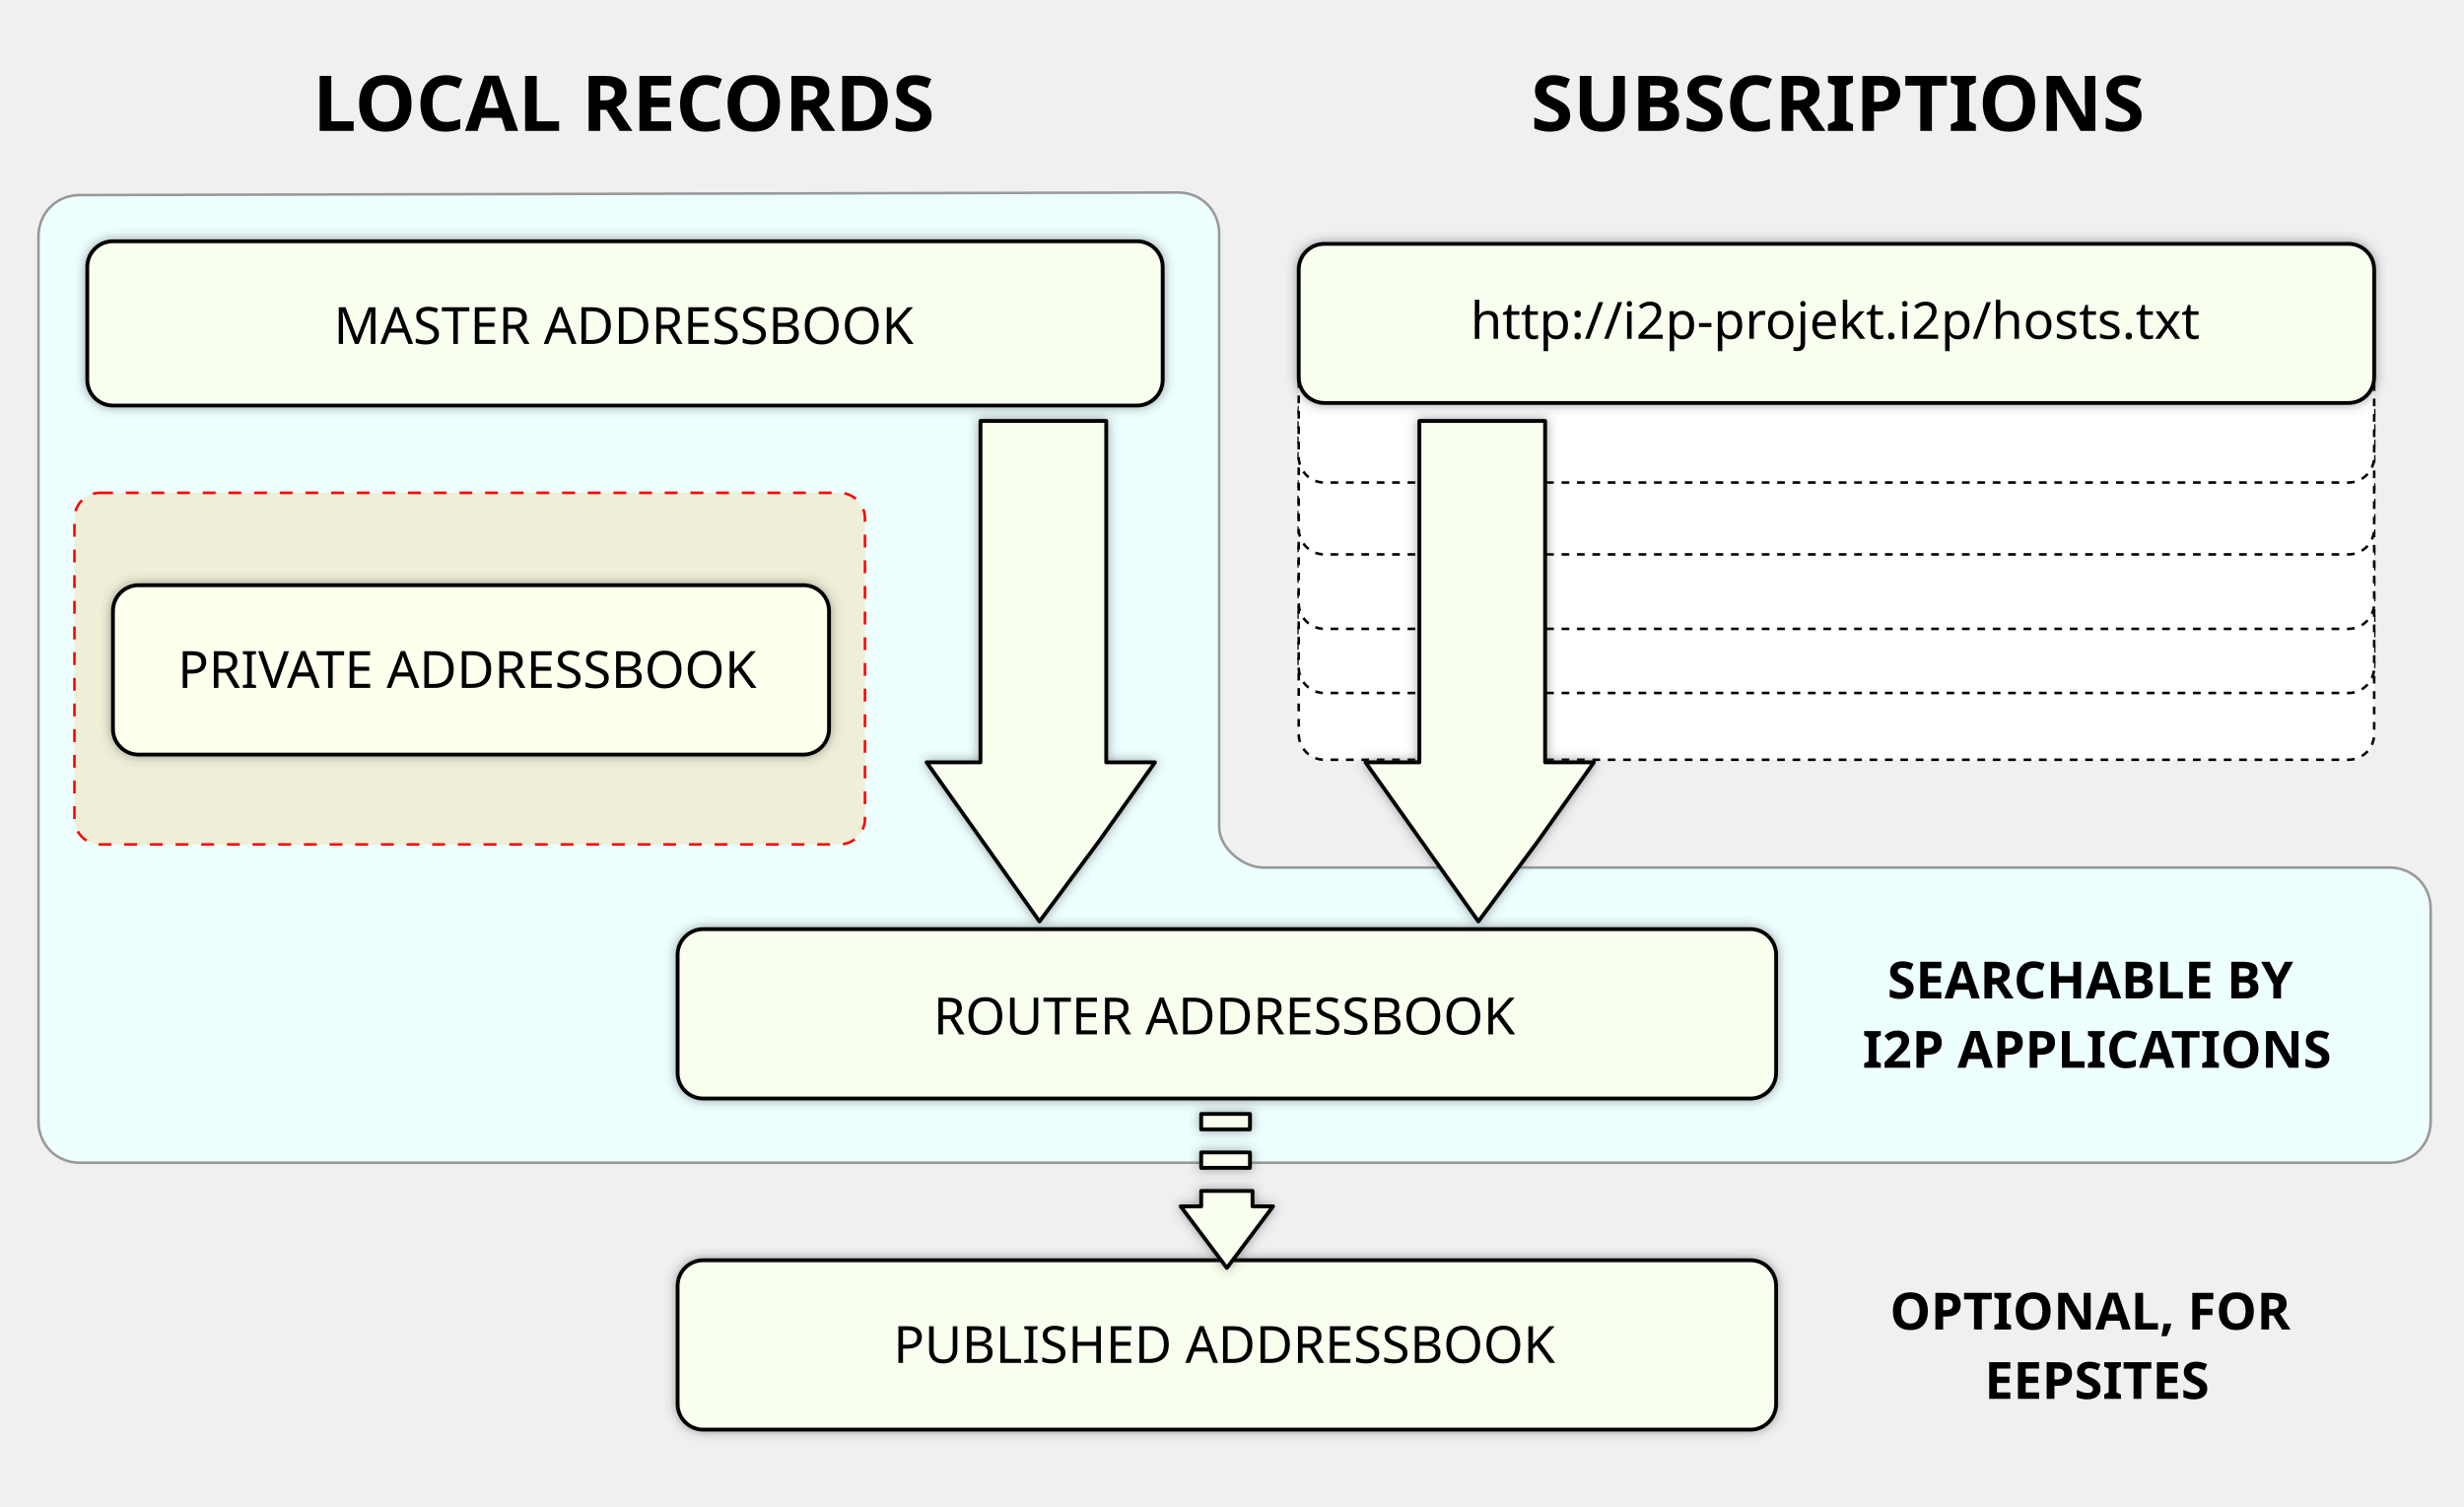
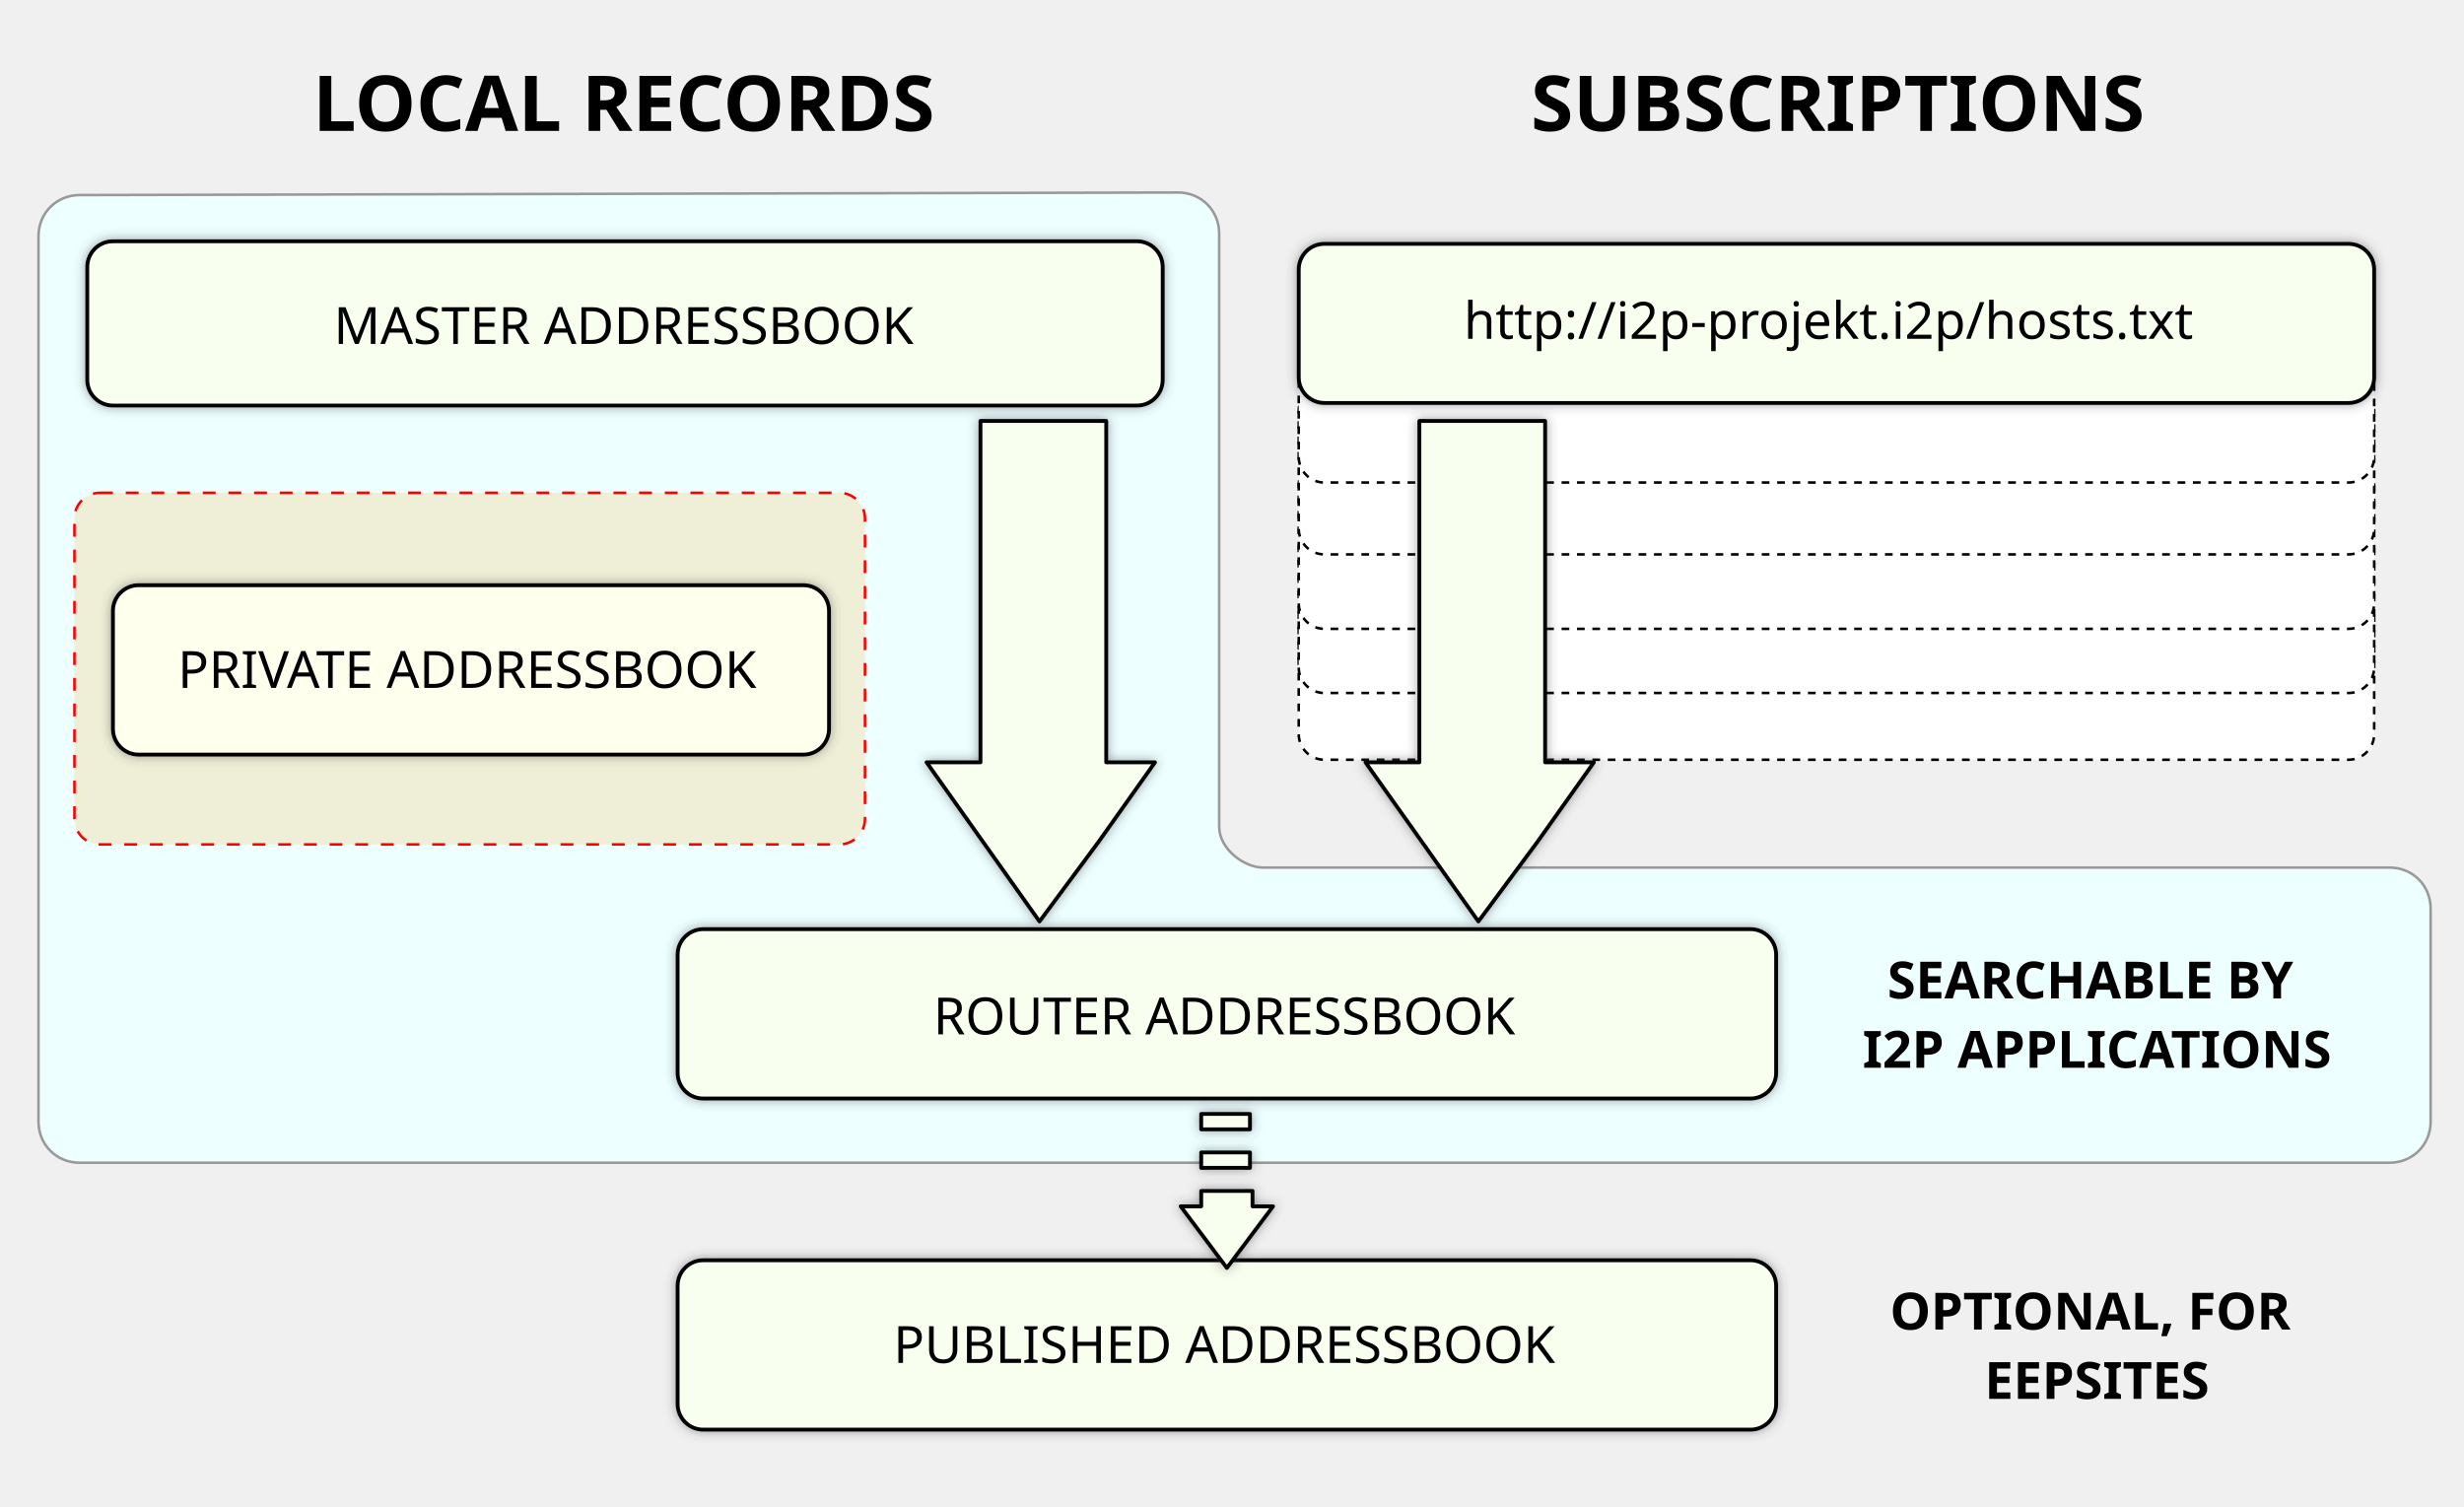
<svg xmlns="http://www.w3.org/2000/svg" xmlns:xlink="http://www.w3.org/1999/xlink" viewBox="0 0 960 587">
  <style>
-     .a, .subs { fill: #fff; stroke-linejoin: round; stroke-width: 1.5; stroke: #000; } .b, .c, .d, .e, .f, .g { font-family: "Droid Sans", "Noto Sans", Ubuntu, "Segoe UI", "Lucida Grande", "Bitstream Vera Sans", Verdana, sans-serif; font-feature-settings: normal; font-variant-caps: normal; font-variant-ligatures: normal; font-variant-numeric: normal; text-align: center; text-anchor: middle; } .b, .c, .f, .g { font-size: 20px; } .d, .e { font-size: 30px; } .d, .f { font-weight: bold; } #space { fill: #edffff; stroke-linejoin: round; stroke-width: 1; stroke: #999; } text.tooltip:hover { fill: #090; } path.tooltip, rect.tooltip { fill: #F9FFEF; } .book:hover rect, .subscriptions:hover rect { fill: url(#hover); } .private:hover { fill: url(#hover2); } .pbook:hover rect { fill: url(#hover2); } path.tooltip:hover { fill: url(#arrow); } .private { fill: #ffffee; } .privatezone { stroke: #f00; fill: #efefd7; stroke-dasharray: 5,5; stroke-width: 1; stroke-linejoin: round; } .subs { stroke-dasharray: 3,3; stroke-width: 1; } a:hover text { cursor: pointer; fill: #f60; } a:active text { fill: #d30; } .a { filter: drop-shadow(0 0 2px rgba(64,64,64,0.5)); } .book rect:active, .pbook rect:active { filter: none; } a { outline: none; }
+     .a, .subs { fill: #fff; stroke-linejoin: round; stroke-width: 1.5; stroke: #000; } .b, .c, .d, .e, .f, .g { font-family: "Droid Sans", "Noto Sans", Ubuntu, "Segoe UI", "Lucida Grande", "Bitstream Vera Sans", Verdana, sans-serif; font-feature-settings: normal; font-variant-caps: normal; font-variant-ligatures: normal; font-variant-numeric: normal; text-align: center; text-anchor: middle; } .b, .c, .f, .g { font-size: 20px; } .d, .e { font-size: 30px; } .d, .f { font-weight: bold; } #space { fill: #edffff; stroke-linejoin: round; stroke-width: 1; stroke: #999; } text.tooltip:hover { fill: #090; } path.tooltip, rect.tooltip { fill: #F9FFEF; } .book:hover rect, .subscriptions:hover rect { fill: url(#hover); } .private:hover { fill: url(#hover2); } .pbook:hover rect { fill: url(#hover2); } path.tooltip:hover { fill: url(#arrow); } .private { fill: #ffffee; } .privatezone { stroke: #f00; fill: #efefd7; stroke-dasharray: 5,5; stroke-width: 1; stroke-linejoin: round; } .subs { stroke-dasharray: 3,3; stroke-width: 1; } a:hover text { cursor: pointer; fill: #f60; } a:active text { fill: #d30; } .a { filter: drop-shadow(0 0 2px rgba(64,64,64,0.5)); } .book rect:active, .pbook rect:active, #sublist:active rect { filter: none; } a { outline: none; } .hideonhover:hover #hoverhide, .hideonhover:active #hoverhide { fill: none; } .hideonhover:hover #hovershow { fill: #f60; } .hideonhover:active #hovershow { fill: #d30; } #hovershow { fill: none; }
  </style>
  <defs>
    <linearGradient id="hover" x2="0" y2="1">
      <stop offset="50%" stop-color="#fff" />
      <stop offset="50%" stop-color="#cfc" />
    </linearGradient>
    <linearGradient id="hover2" x2="0" y2="1">
      <stop offset="50%" stop-color="#fff" />
      <stop offset="50%" stop-color="#ffa" />
    </linearGradient>
    <linearGradient id="arrow" x2="0" y2="1">
      <stop offset="10%" stop-color="#fff" />
      <stop offset="50%" stop-color="#cfc" />
      <stop offset="100%" stop-color="#efe" />
    </linearGradient>
  </defs>
  <path id="space" d="M31 76c-9 0-16 7-16 16v345c0 9 7 16 16 16h900c9 0 16-7 16-16v-83c0-9-7-16-16-16H492c-7 0-17-7-17-16V91c0-9-7-16-16-16z" />
  <rect class="privatezone" width="308" height="137" x="29" y="192" ry="10" />
  <a xlink:href="/susidns/addressbook?book=published" target="_parent" class="book">
    <rect class="a tooltip" width="428" height="66" x="264" y="491" ry="10">
    </rect>
    <text class="b" x="477" y="531">
      <tspan class="c" x="477" y="531">PUBLISHED ADDRESSBOOK</tspan>
    </text>
  </a>
  <path class="a tooltip" d="M468 418v7h19v-7zm0 16v6h19v-6zm0 15v6h19v-6zm0 15v6h-8l9 12 9 12 9-12 9-12h-8v-6z">
    </path>
  <a xlink:href="/susidns/addressbook?book=router" target="_parent" class="book">
    <rect class="a tooltip" width="428" height="66" x="264" y="362" ry="10">
    </rect>
    <text class="b" x="477" y="403">
      <tspan class="c" x="477" y="403">ROUTER ADDRESSBOOK</tspan>
    </text>
  </a>
  <a xlink:href="/susidns/addressbook?book=private" target="_parent" class="pbook">
    <rect class="a private" width="279" height="66" x="44" y="228" ry="10">
    </rect>
    <text class="b" x="182" y="268">
      <tspan class="c" x="182" y="268">PRIVATE ADDRESSBOOK</tspan>
    </text>
  </a>
  <text class="d tooltip" x="243" y="51">
    <tspan class="e" x="243" y="51">LOCAL RECORDS</tspan>
  </text>
  <a xlink:href="/help#addressbooksubs" target="_top">
    <text class="d" x="716" y="51">
      <tspan class="e" x="716" y="51">SUBSCRIPTIONS</tspan>
    </text>
  </a>
-   <g class="subscriptions">
-     <rect class="subs" width="419" height="66" x="506" y="230" ry="10" />
-     <rect class="subs" width="419" height="66" x="506" y="204" ry="10" />
-     <rect class="subs" width="419" height="66" x="506" y="179" ry="10" />
-     <rect class="subs" width="419" height="66" x="506" y="150" ry="10" />
-     <rect class="subs" width="419" height="66" x="506" y="122" ry="10" />
-     <rect class="a tooltip" width="419" height="62" x="506" y="95" ry="10" />
-     <text class="b" x="715" y="132">
-       <tspan class="c" x="715" y="132">http://i2p-projekt.i2p/hosts.txt</tspan>
-     </text>
+   <g class="subscriptions hideonhover">
+     <a id="sublist" xlink:href="/susidns/subscriptions" target="_parent">
+       <rect class="subs" width="419" height="66" x="506" y="230" ry="10" />
+       <rect class="subs" width="419" height="66" x="506" y="204" ry="10" />
+       <rect class="subs" width="419" height="66" x="506" y="179" ry="10" />
+       <rect class="subs" width="419" height="66" x="506" y="150" ry="10" />
+       <rect class="subs" width="419" height="66" x="506" y="122" ry="10" />
+       <rect class="a tooltip" width="419" height="62" x="506" y="95" ry="10" />
+       <text class="b" x="715" y="132">
+         <tspan class="c" id="hoverhide" x="715" y="132">http://i2p-projekt.i2p/hosts.txt</tspan>
+         <tspan class="c" id="hovershow" x="715" y="132">Configure Subscriptions</tspan>
+       </text>
+     </a>
  </g>
  <a xlink:href="/susidns/addressbook?book=master" target="_parent" class="book">
    <rect class="a tooltip" width="419" height="64" x="34" y="94" ry="10">
    </rect>
    <text class="b" x="243" y="134">
      <tspan class="c" x="243" y="134">MASTER ADDRESSBOOK</tspan>
    </text>
  </a>
  <text class="f tooltip" x="817" y="389">
    <tspan class="g" x="817" y="389">SEARCHABLE BY</tspan>
    <tspan class="g" x="817" y="416">I2P APPLICATIONS</tspan>
  </text>
-   <text class="f tooltip" x="817" y="518">
-     <tspan class="g" x="817" y="518">OPTIONAL, FOR</tspan>
-     <tspan class="g" x="817" y="545">EEPSITES</tspan>
-   </text>
+   <a xlink:href="/susidns/config" target="_parent">
+     <text class="f" x="817" y="518">
+       <tspan class="g" x="817" y="518">OPTIONAL, FOR</tspan>
+       <tspan class="g" x="817" y="545">EEPSITES</tspan>
+     </text>
+   </a>
  <path class="a tooltip" d="M382 164v133h-21l22 31 22 31 23-31 22-31h-19V164h-49z">
    </path>
  <path class="a tooltip" d="M553 164v133h-21l22 31 22 31 23-31 22-31h-19V164z">
    </path>
</svg>
